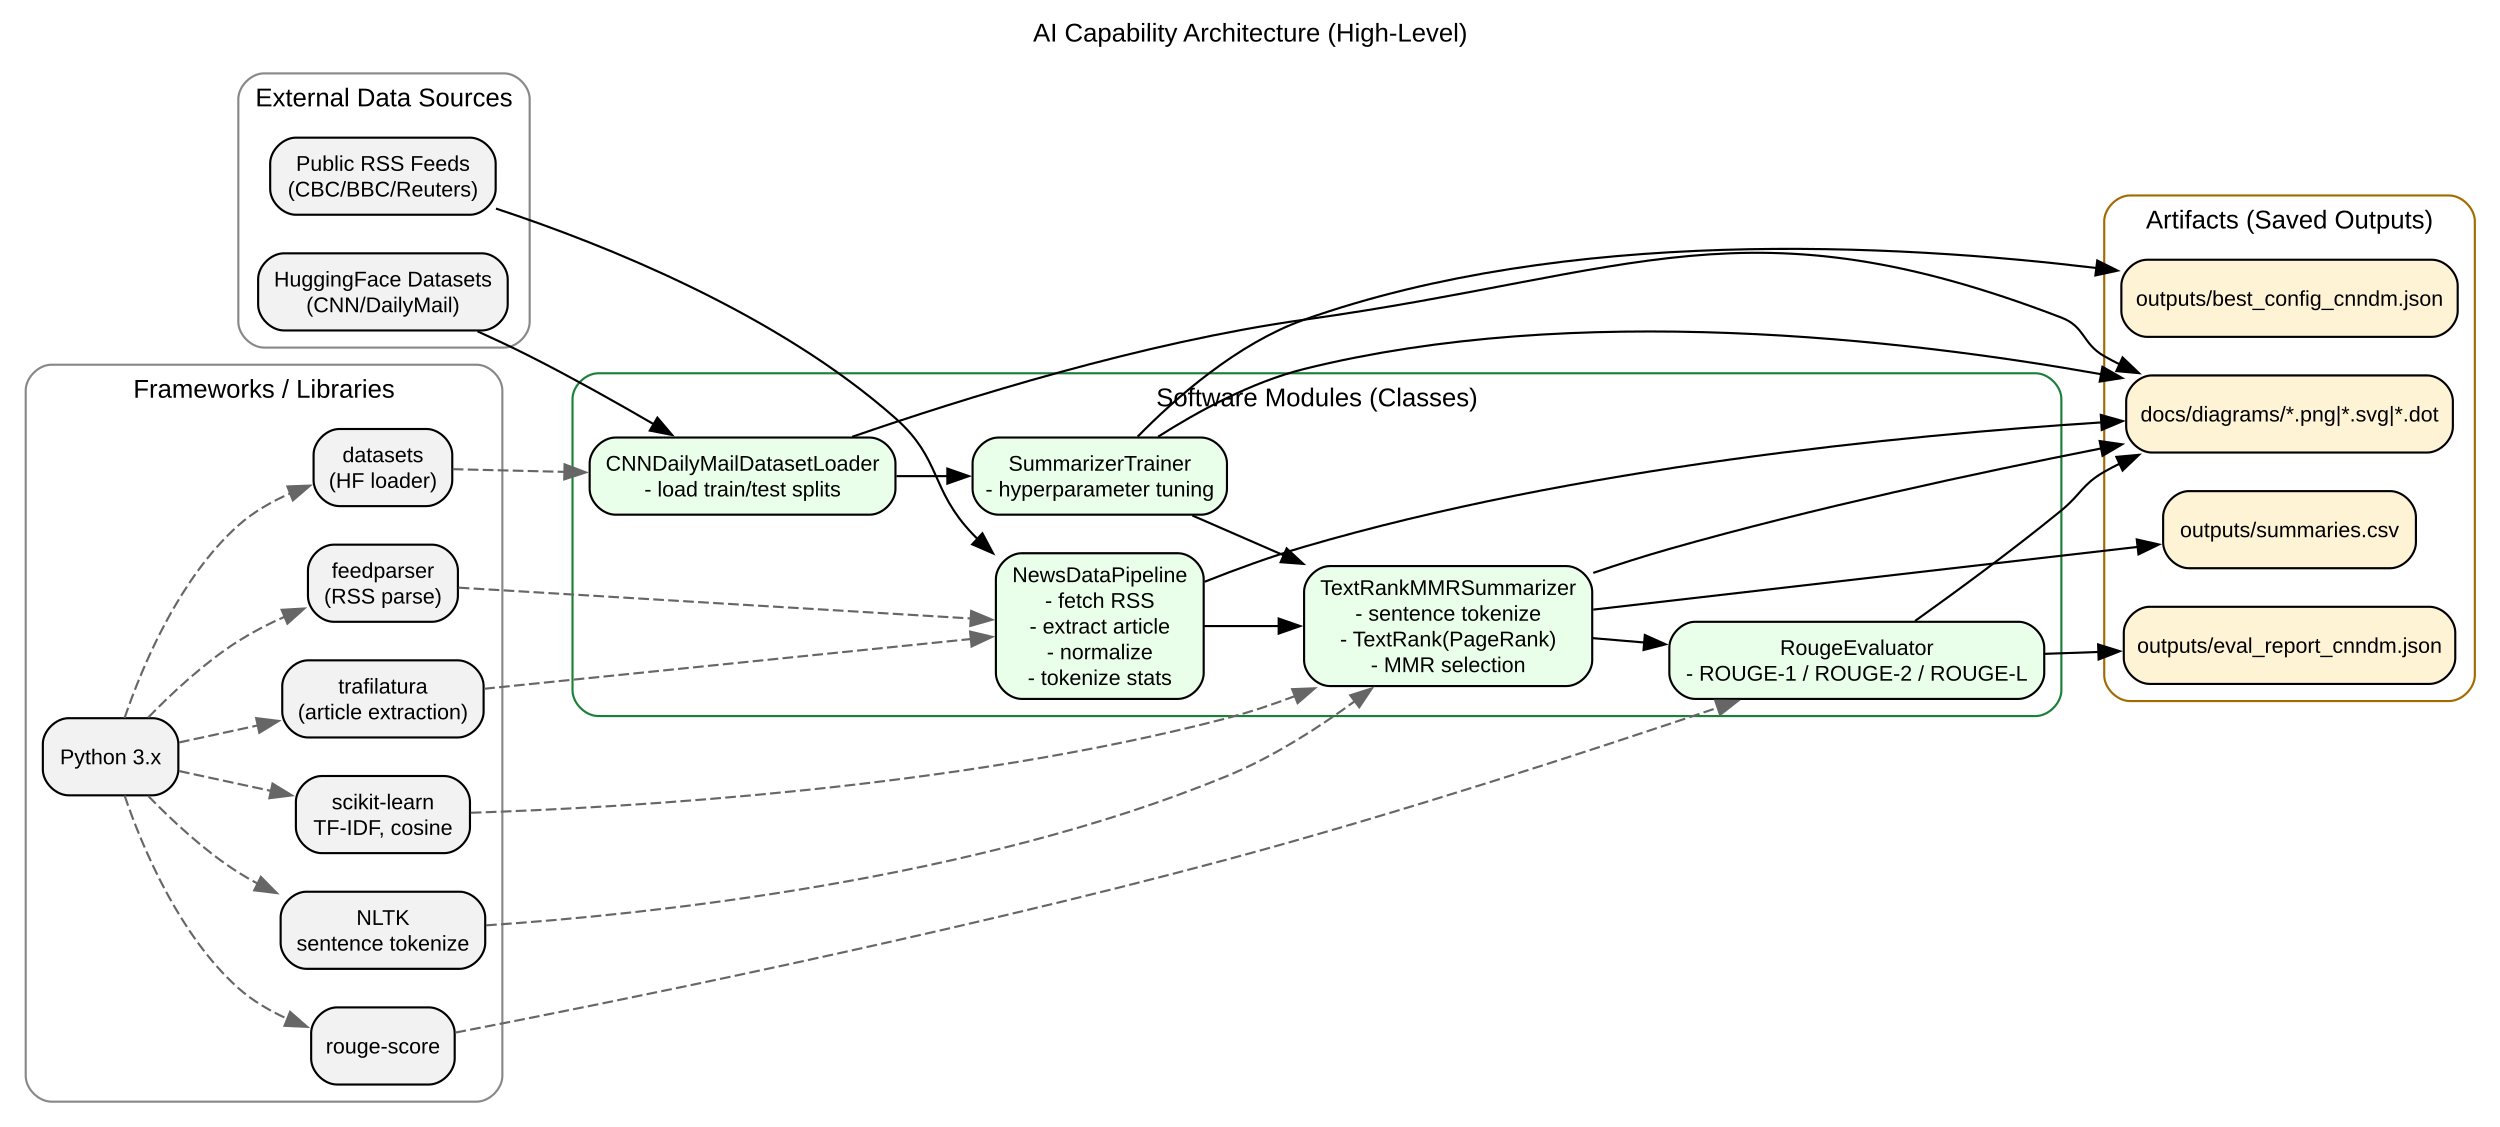
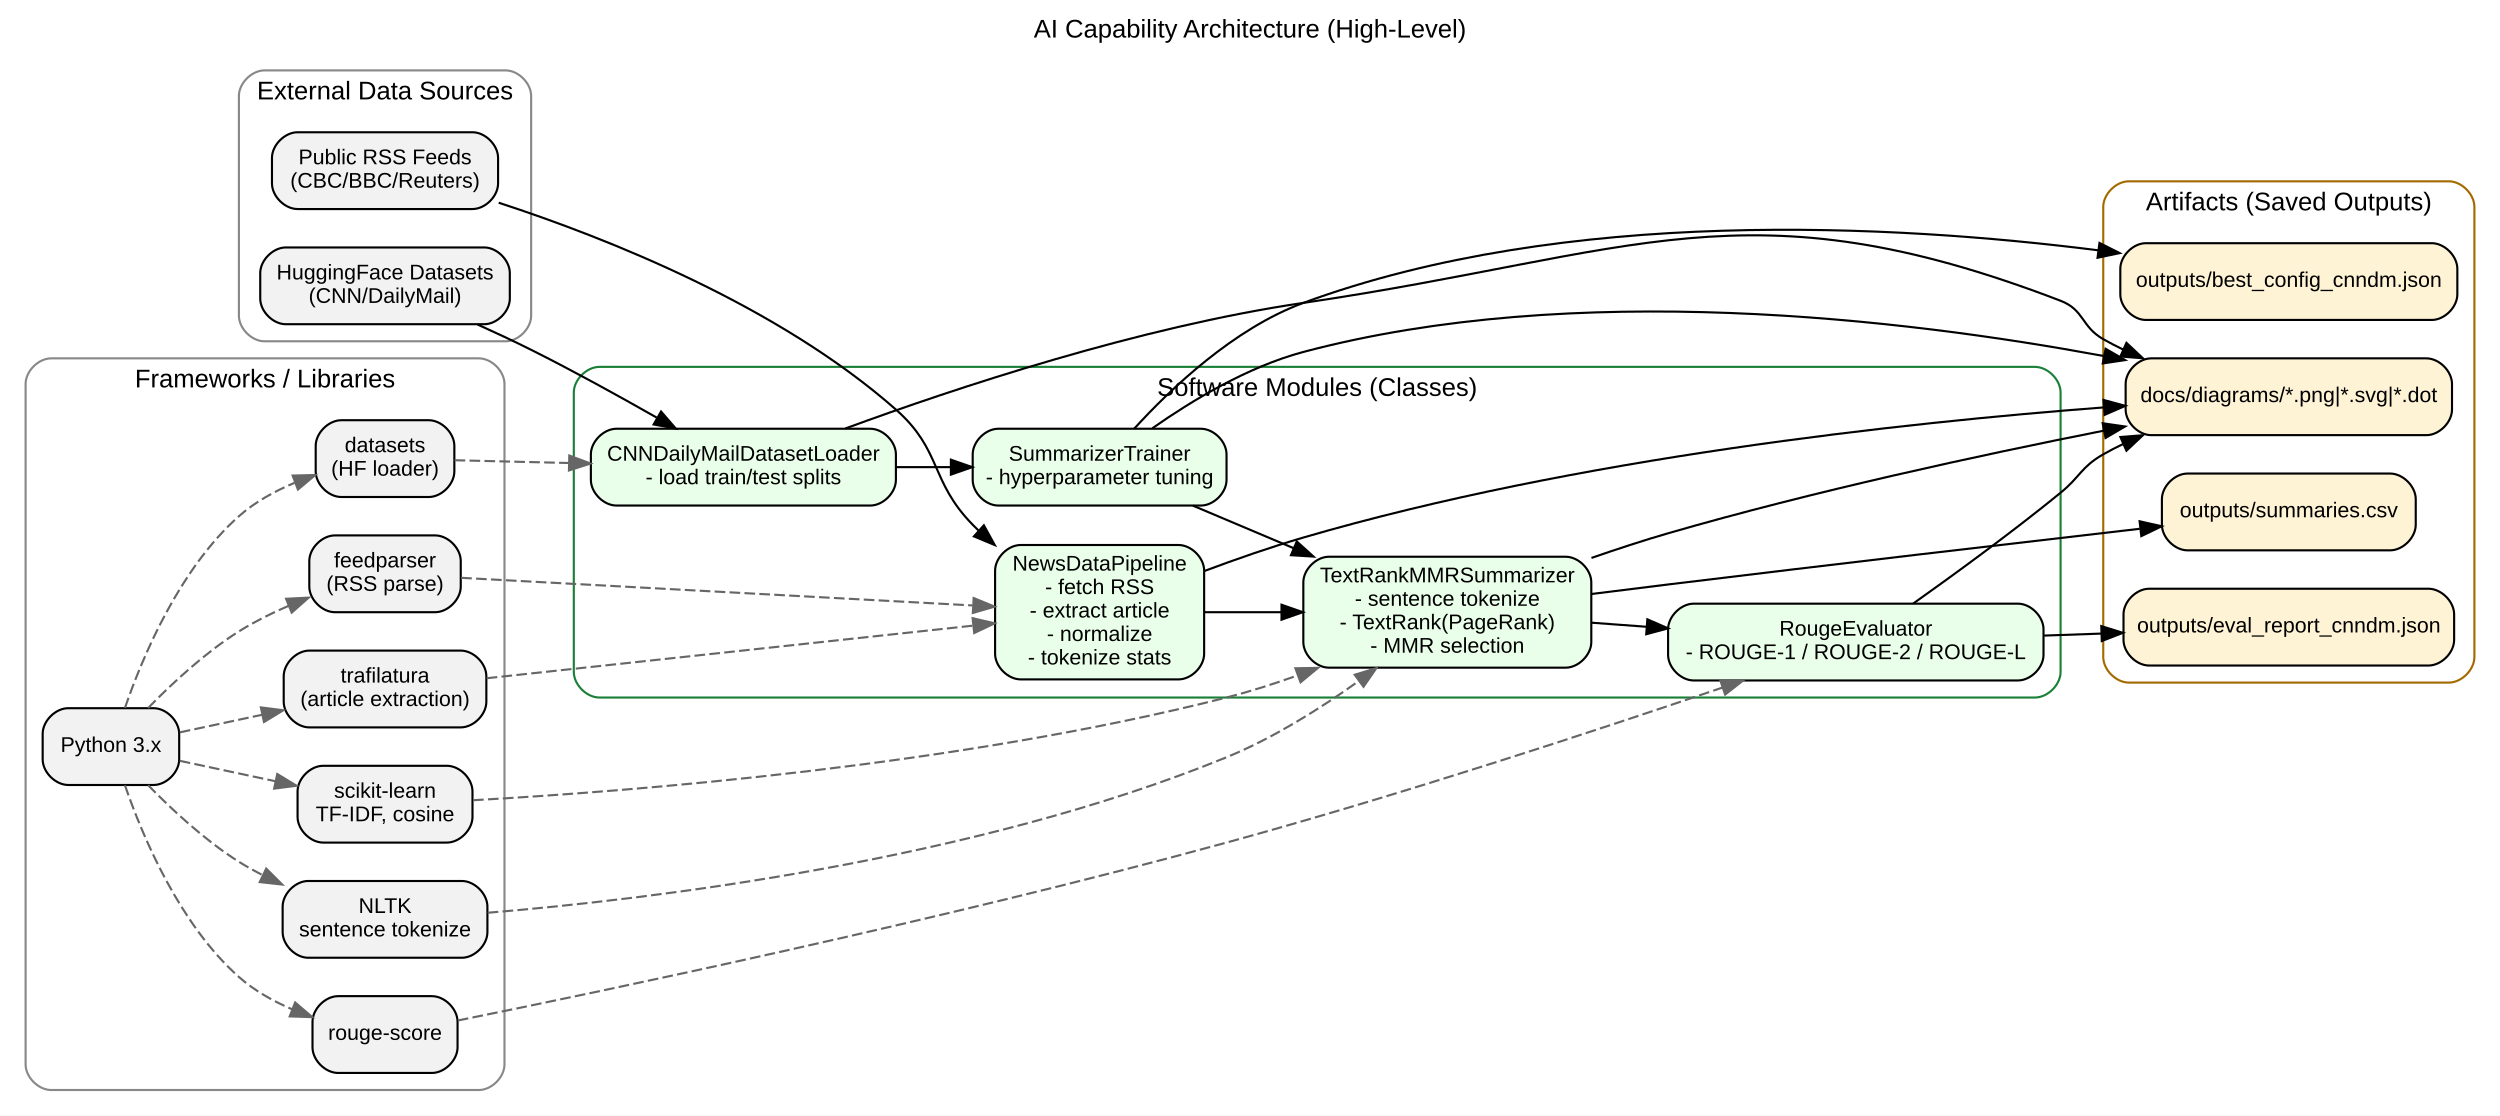
- <svg xmlns="http://www.w3.org/2000/svg" width="1167pt" height="526pt" viewBox="0.00 0.00 1167.00 526.00">
-   <g id="graph0" class="graph" transform="scale(1 1) rotate(0) translate(4 522.25)">
-     <polygon fill="white" stroke="none" points="-4,4 -4,-522.25 1163.25,-522.25 1163.25,4 -4,4" />
-     <text xml:space="preserve" text-anchor="middle" x="579.62" y="-502.85" font-family="Arial" font-size="12.00">AI Capability Architecture (High-Level)</text>
+ <svg xmlns="http://www.w3.org/2000/svg" width="1172pt" height="523pt" viewBox="0.00 0.00 1172.00 523.00">
+   <g id="graph0" class="graph" transform="scale(1 1) rotate(0) translate(4 519)">
+     <polygon fill="white" stroke="transparent" points="-4,4 -4,-519 1168,-519 1168,4 -4,4" />
+     <text text-anchor="middle" x="582" y="-501.4" font-family="Arial" font-size="12.00">AI Capability Architecture (High-Level)</text>
+     <g id="clust2" class="cluster">
+       <path fill="none" stroke="#888888" d="M20,-8C20,-8 220.5,-8 220.5,-8 226.5,-8 232.5,-14 232.5,-20 232.5,-20 232.5,-339 232.5,-339 232.5,-345 226.5,-351 220.5,-351 220.5,-351 20,-351 20,-351 14,-351 8,-345 8,-339 8,-339 8,-20 8,-20 8,-14 14,-8 20,-8" />
+       <text text-anchor="middle" x="120.25" y="-337.4" font-family="Arial" font-size="12.00">Frameworks / Libraries</text>
+     </g>
    <g id="clust1" class="cluster">
-       <path fill="none" stroke="#888888" d="M119.25,-360C119.25,-360 231.25,-360 231.25,-360 237.25,-360 243.25,-366 243.25,-372 243.25,-372 243.25,-476 243.25,-476 243.25,-482 237.25,-488 231.25,-488 231.25,-488 119.25,-488 119.25,-488 113.25,-488 107.25,-482 107.25,-476 107.25,-476 107.25,-372 107.25,-372 107.25,-366 113.25,-360 119.25,-360" />
-       <text xml:space="preserve" text-anchor="middle" x="175.25" y="-472.6" font-family="Arial" font-size="12.00">External Data Sources</text>
-     </g>
-     <g id="clust2" class="cluster">
-       <path fill="none" stroke="#888888" d="M20,-8C20,-8 218.5,-8 218.5,-8 224.5,-8 230.5,-14 230.5,-20 230.5,-20 230.5,-340 230.5,-340 230.5,-346 224.5,-352 218.5,-352 218.5,-352 20,-352 20,-352 14,-352 8,-346 8,-340 8,-340 8,-20 8,-20 8,-14 14,-8 20,-8" />
-       <text xml:space="preserve" text-anchor="middle" x="119.25" y="-336.6" font-family="Arial" font-size="12.00">Frameworks / Libraries</text>
+       <path fill="none" stroke="#888888" d="M120,-359C120,-359 233,-359 233,-359 239,-359 245,-365 245,-371 245,-371 245,-474 245,-474 245,-480 239,-486 233,-486 233,-486 120,-486 120,-486 114,-486 108,-480 108,-474 108,-474 108,-371 108,-371 108,-365 114,-359 120,-359" />
+       <text text-anchor="middle" x="176.5" y="-472.4" font-family="Arial" font-size="12.00">External Data Sources</text>
+     </g>
+     <g id="clust4" class="cluster">
+       <path fill="none" stroke="#a36a00" d="M994,-199C994,-199 1144,-199 1144,-199 1150,-199 1156,-205 1156,-211 1156,-211 1156,-422 1156,-422 1156,-428 1150,-434 1144,-434 1144,-434 994,-434 994,-434 988,-434 982,-428 982,-422 982,-422 982,-211 982,-211 982,-205 988,-199 994,-199" />
+       <text text-anchor="middle" x="1069" y="-420.4" font-family="Arial" font-size="12.00">Artifacts (Saved Outputs)</text>
    </g>
    <g id="clust3" class="cluster">
-       <path fill="none" stroke="#1a7f37" d="M275.25,-188C275.25,-188 946.25,-188 946.25,-188 952.25,-188 958.25,-194 958.25,-200 958.25,-200 958.25,-336 958.25,-336 958.25,-342 952.25,-348 946.25,-348 946.25,-348 275.25,-348 275.25,-348 269.25,-348 263.25,-342 263.25,-336 263.25,-336 263.25,-200 263.25,-200 263.25,-194 269.25,-188 275.25,-188" />
-       <text xml:space="preserve" text-anchor="middle" x="610.75" y="-332.6" font-family="Arial" font-size="12.00">Software Modules (Classes)</text>
-     </g>
-     <g id="clust4" class="cluster">
-       <path fill="none" stroke="#a36a00" d="M990.25,-195C990.25,-195 1139.25,-195 1139.25,-195 1145.25,-195 1151.25,-201 1151.25,-207 1151.25,-207 1151.25,-419 1151.25,-419 1151.25,-425 1145.25,-431 1139.25,-431 1139.25,-431 990.25,-431 990.25,-431 984.25,-431 978.25,-425 978.25,-419 978.25,-419 978.25,-207 978.25,-207 978.25,-201 984.25,-195 990.25,-195" />
-       <text xml:space="preserve" text-anchor="middle" x="1064.75" y="-415.6" font-family="Arial" font-size="12.00">Artifacts (Saved Outputs)</text>
+       <path fill="none" stroke="#1a7f37" d="M277,-192C277,-192 950,-192 950,-192 956,-192 962,-198 962,-204 962,-204 962,-335 962,-335 962,-341 956,-347 950,-347 950,-347 277,-347 277,-347 271,-347 265,-341 265,-335 265,-335 265,-204 265,-204 265,-198 271,-192 277,-192" />
+       <text text-anchor="middle" x="613.5" y="-333.4" font-family="Arial" font-size="12.00">Software Modules (Classes)</text>
    </g>
    <g id="node1" class="node">
-       <path fill="#f2f2f2" stroke="black" d="M215.38,-458C215.38,-458 134.12,-458 134.12,-458 128.12,-458 122.12,-452 122.12,-446 122.12,-446 122.12,-434 122.12,-434 122.12,-428 128.12,-422 134.12,-422 134.12,-422 215.38,-422 215.38,-422 221.38,-422 227.38,-428 227.38,-434 227.38,-434 227.38,-446 227.38,-446 227.38,-452 221.38,-458 215.38,-458" />
-       <text xml:space="preserve" text-anchor="middle" x="174.75" y="-442.5" font-family="Arial" font-size="10.00">Public RSS Feeds</text>
-       <text xml:space="preserve" text-anchor="middle" x="174.75" y="-430.5" font-family="Arial" font-size="10.00">(CBC/BBC/Reuters)</text>
+       <path fill="#f2f2f2" stroke="black" d="M217.5,-457C217.5,-457 135.5,-457 135.5,-457 129.5,-457 123.5,-451 123.5,-445 123.5,-445 123.5,-433 123.5,-433 123.5,-427 129.5,-421 135.5,-421 135.5,-421 217.5,-421 217.5,-421 223.5,-421 229.5,-427 229.5,-433 229.5,-433 229.5,-445 229.5,-445 229.5,-451 223.5,-457 217.5,-457" />
+       <text text-anchor="middle" x="176.5" y="-442" font-family="Arial" font-size="10.00">Public RSS Feeds</text>
+       <text text-anchor="middle" x="176.5" y="-431" font-family="Arial" font-size="10.00">(CBC/BBC/Reuters)</text>
    </g>
    <g id="node10" class="node">
-       <path fill="#eaffea" stroke="black" d="M545.88,-264C545.88,-264 472.88,-264 472.88,-264 466.88,-264 460.88,-258 460.88,-252 460.88,-252 460.88,-208 460.88,-208 460.88,-202 466.88,-196 472.88,-196 472.88,-196 545.88,-196 545.88,-196 551.88,-196 557.88,-202 557.88,-208 557.88,-208 557.88,-252 557.88,-252 557.88,-258 551.88,-264 545.88,-264" />
-       <text xml:space="preserve" text-anchor="middle" x="509.38" y="-250.5" font-family="Arial" font-size="10.00">NewsDataPipeline</text>
-       <text xml:space="preserve" text-anchor="middle" x="509.38" y="-238.5" font-family="Arial" font-size="10.00">- fetch RSS</text>
-       <text xml:space="preserve" text-anchor="middle" x="509.38" y="-226.5" font-family="Arial" font-size="10.00">- extract article</text>
-       <text xml:space="preserve" text-anchor="middle" x="509.38" y="-214.5" font-family="Arial" font-size="10.00">- normalize</text>
-       <text xml:space="preserve" text-anchor="middle" x="509.38" y="-202.5" font-family="Arial" font-size="10.00">- tokenize stats</text>
+       <path fill="#eaffea" stroke="black" d="M548.5,-263.5C548.5,-263.5 474.5,-263.5 474.5,-263.5 468.5,-263.5 462.5,-257.5 462.5,-251.5 462.5,-251.5 462.5,-212.5 462.5,-212.5 462.5,-206.5 468.5,-200.5 474.5,-200.5 474.5,-200.5 548.5,-200.5 548.5,-200.5 554.5,-200.5 560.5,-206.5 560.5,-212.5 560.5,-212.5 560.5,-251.5 560.5,-251.5 560.5,-257.5 554.5,-263.5 548.5,-263.5" />
+       <text text-anchor="middle" x="511.5" y="-251.5" font-family="Arial" font-size="10.00">NewsDataPipeline</text>
+       <text text-anchor="middle" x="511.5" y="-240.5" font-family="Arial" font-size="10.00">- fetch RSS</text>
+       <text text-anchor="middle" x="511.5" y="-229.5" font-family="Arial" font-size="10.00">- extract article</text>
+       <text text-anchor="middle" x="511.5" y="-218.5" font-family="Arial" font-size="10.00">- normalize</text>
+       <text text-anchor="middle" x="511.5" y="-207.5" font-family="Arial" font-size="10.00">- tokenize stats</text>
    </g>
    <g id="edge1" class="edge">
-       <path fill="none" stroke="black" d="M227.51,-424.89C279.31,-407.76 358.99,-375.71 414,-327 435.6,-307.88 430.09,-293.87 450,-273 450.83,-272.13 451.67,-271.27 452.53,-270.42" />
-       <polygon fill="black" stroke="black" points="454.58,-273.29 459.55,-263.94 449.83,-268.15 454.58,-273.29" />
+       <path fill="none" stroke="black" d="M229.79,-423.97C281.64,-407.03 361.07,-375.37 416,-327 437.65,-307.94 431.84,-293.63 452,-273 452.9,-272.08 453.83,-271.16 454.77,-270.25" />
+       <polygon fill="black" stroke="black" points="457.23,-272.75 462.35,-263.47 452.57,-267.53 457.23,-272.75" />
    </g>
    <g id="node2" class="node">
-       <path fill="#f2f2f2" stroke="black" d="M221,-404C221,-404 128.5,-404 128.5,-404 122.5,-404 116.5,-398 116.5,-392 116.5,-392 116.5,-380 116.5,-380 116.5,-374 122.5,-368 128.5,-368 128.5,-368 221,-368 221,-368 227,-368 233,-374 233,-380 233,-380 233,-392 233,-392 233,-398 227,-404 221,-404" />
-       <text xml:space="preserve" text-anchor="middle" x="174.75" y="-388.5" font-family="Arial" font-size="10.00">HuggingFace Datasets</text>
-       <text xml:space="preserve" text-anchor="middle" x="174.75" y="-376.5" font-family="Arial" font-size="10.00">(CNN/DailyMail)</text>
+       <path fill="#f2f2f2" stroke="black" d="M223,-403C223,-403 130,-403 130,-403 124,-403 118,-397 118,-391 118,-391 118,-379 118,-379 118,-373 124,-367 130,-367 130,-367 223,-367 223,-367 229,-367 235,-373 235,-379 235,-379 235,-391 235,-391 235,-397 229,-403 223,-403" />
+       <text text-anchor="middle" x="176.5" y="-388" font-family="Arial" font-size="10.00">HuggingFace Datasets</text>
+       <text text-anchor="middle" x="176.5" y="-377" font-family="Arial" font-size="10.00">(CNN/DailyMail)</text>
    </g>
    <g id="node11" class="node">
-       <path fill="#eaffea" stroke="black" d="M402,-318C402,-318 283.25,-318 283.25,-318 277.25,-318 271.25,-312 271.25,-306 271.25,-306 271.25,-294 271.25,-294 271.25,-288 277.25,-282 283.25,-282 283.25,-282 402,-282 402,-282 408,-282 414,-288 414,-294 414,-294 414,-306 414,-306 414,-312 408,-318 402,-318" />
-       <text xml:space="preserve" text-anchor="middle" x="342.62" y="-302.5" font-family="Arial" font-size="10.00">CNNDailyMailDatasetLoader</text>
-       <text xml:space="preserve" text-anchor="middle" x="342.62" y="-290.5" font-family="Arial" font-size="10.00">- load train/test splits</text>
+       <path fill="#eaffea" stroke="black" d="M404,-318C404,-318 285,-318 285,-318 279,-318 273,-312 273,-306 273,-306 273,-294 273,-294 273,-288 279,-282 285,-282 285,-282 404,-282 404,-282 410,-282 416,-288 416,-294 416,-294 416,-306 416,-306 416,-312 410,-318 404,-318" />
+       <text text-anchor="middle" x="344.5" y="-303" font-family="Arial" font-size="10.00">CNNDailyMailDatasetLoader</text>
+       <text text-anchor="middle" x="344.5" y="-292" font-family="Arial" font-size="10.00">- load train/test splits</text>
    </g>
    <g id="edge4" class="edge">
-       <path fill="none" stroke="black" d="M218.9,-367.59C227.06,-363.89 235.47,-359.93 243.25,-356 262.6,-346.22 283.55,-334.47 301.12,-324.26" />
-       <polygon fill="black" stroke="black" points="302.87,-327.29 309.73,-319.22 299.33,-321.25 302.87,-327.29" />
+       <path fill="none" stroke="black" d="M219.9,-366.86C228.29,-363.08 236.97,-359.02 245,-355 264.69,-345.15 286.08,-333.35 303.88,-323.21" />
+       <polygon fill="black" stroke="black" points="305.9,-326.08 312.83,-318.07 302.42,-320.01 305.9,-326.08" />
    </g>
    <g id="node3" class="node">
-       <path fill="#f2f2f2" stroke="black" d="M67.25,-187C67.25,-187 28,-187 28,-187 22,-187 16,-181 16,-175 16,-175 16,-163 16,-163 16,-157 22,-151 28,-151 28,-151 67.25,-151 67.25,-151 73.25,-151 79.25,-157 79.25,-163 79.25,-163 79.25,-175 79.25,-175 79.25,-181 73.25,-187 67.25,-187" />
-       <text xml:space="preserve" text-anchor="middle" x="47.62" y="-165.5" font-family="Arial" font-size="10.00">Python 3.x</text>
+       <path fill="#f2f2f2" stroke="black" d="M68,-187C68,-187 28,-187 28,-187 22,-187 16,-181 16,-175 16,-175 16,-163 16,-163 16,-157 22,-151 28,-151 28,-151 68,-151 68,-151 74,-151 80,-157 80,-163 80,-163 80,-175 80,-175 80,-181 74,-187 68,-187" />
+       <text text-anchor="middle" x="48" y="-166.5" font-family="Arial" font-size="10.00">Python 3.x</text>
    </g>
    <g id="node4" class="node">
-       <path fill="#f2f2f2" stroke="black" d="M203.38,-160C203.38,-160 146.12,-160 146.12,-160 140.12,-160 134.12,-154 134.12,-148 134.12,-148 134.12,-136 134.12,-136 134.12,-130 140.12,-124 146.12,-124 146.12,-124 203.38,-124 203.38,-124 209.38,-124 215.38,-130 215.38,-136 215.38,-136 215.38,-148 215.38,-148 215.38,-154 209.38,-160 203.38,-160" />
-       <text xml:space="preserve" text-anchor="middle" x="174.75" y="-144.5" font-family="Arial" font-size="10.00">scikit-learn</text>
-       <text xml:space="preserve" text-anchor="middle" x="174.75" y="-132.5" font-family="Arial" font-size="10.00">TF-IDF, cosine</text>
+       <path fill="#f2f2f2" stroke="black" d="M205.5,-160C205.5,-160 147.5,-160 147.5,-160 141.5,-160 135.5,-154 135.5,-148 135.5,-148 135.5,-136 135.5,-136 135.5,-130 141.5,-124 147.5,-124 147.5,-124 205.5,-124 205.5,-124 211.5,-124 217.5,-130 217.5,-136 217.5,-136 217.5,-148 217.5,-148 217.5,-154 211.5,-160 205.5,-160" />
+       <text text-anchor="middle" x="176.5" y="-145" font-family="Arial" font-size="10.00">scikit-learn</text>
+       <text text-anchor="middle" x="176.5" y="-134" font-family="Arial" font-size="10.00">TF-IDF, cosine</text>
    </g>
    <g id="edge15" class="edge">
-       <path fill="none" stroke="#666666" stroke-dasharray="5,2" d="M79.55,-162.33C92.59,-159.51 108.11,-156.16 122.75,-153" />
-       <polygon fill="#666666" stroke="#666666" points="123.21,-156.49 132.24,-150.96 121.73,-149.64 123.21,-156.49" />
+       <path fill="none" stroke="#666666" stroke-dasharray="5,2" d="M80.27,-162.33C93.83,-159.43 110.06,-155.97 125.24,-152.73" />
+       <polygon fill="#666666" stroke="#666666" points="125.98,-156.15 135.03,-150.64 124.52,-149.3 125.98,-156.15" />
    </g>
    <g id="node5" class="node">
-       <path fill="#f2f2f2" stroke="black" d="M210.5,-106C210.5,-106 139,-106 139,-106 133,-106 127,-100 127,-94 127,-94 127,-82 127,-82 127,-76 133,-70 139,-70 139,-70 210.5,-70 210.5,-70 216.5,-70 222.5,-76 222.5,-82 222.5,-82 222.5,-94 222.5,-94 222.5,-100 216.5,-106 210.5,-106" />
-       <text xml:space="preserve" text-anchor="middle" x="174.75" y="-90.5" font-family="Arial" font-size="10.00">NLTK</text>
-       <text xml:space="preserve" text-anchor="middle" x="174.75" y="-78.5" font-family="Arial" font-size="10.00">sentence tokenize</text>
+       <path fill="#f2f2f2" stroke="black" d="M212.5,-106C212.5,-106 140.5,-106 140.5,-106 134.5,-106 128.5,-100 128.5,-94 128.5,-94 128.5,-82 128.5,-82 128.5,-76 134.5,-70 140.5,-70 140.5,-70 212.5,-70 212.5,-70 218.5,-70 224.5,-76 224.5,-82 224.5,-82 224.5,-94 224.5,-94 224.5,-100 218.5,-106 212.5,-106" />
+       <text text-anchor="middle" x="176.5" y="-91" font-family="Arial" font-size="10.00">NLTK</text>
+       <text text-anchor="middle" x="176.5" y="-80" font-family="Arial" font-size="10.00">sentence tokenize</text>
    </g>
    <g id="edge16" class="edge">
-       <path fill="none" stroke="#666666" stroke-dasharray="5,2" d="M65.21,-150.66C76.26,-139.26 91.59,-124.93 107.25,-115 110.16,-113.16 113.21,-111.4 116.34,-109.73" />
-       <polygon fill="#666666" stroke="#666666" points="117.77,-112.92 125.19,-105.36 114.67,-106.65 117.77,-112.92" />
+       <path fill="none" stroke="#666666" stroke-dasharray="5,2" d="M65.44,-150.9C76.59,-139.44 92.13,-124.97 108,-115 111.55,-112.77 115.31,-110.67 119.17,-108.69" />
+       <polygon fill="#666666" stroke="#666666" points="120.8,-111.8 128.31,-104.32 117.77,-105.48 120.8,-111.8" />
    </g>
    <g id="node6" class="node">
-       <path fill="#f2f2f2" stroke="black" d="M196.25,-52C196.25,-52 153.25,-52 153.25,-52 147.25,-52 141.25,-46 141.25,-40 141.25,-40 141.25,-28 141.25,-28 141.25,-22 147.25,-16 153.25,-16 153.25,-16 196.25,-16 196.25,-16 202.25,-16 208.25,-22 208.25,-28 208.25,-28 208.25,-40 208.25,-40 208.25,-46 202.25,-52 196.25,-52" />
-       <text xml:space="preserve" text-anchor="middle" x="174.75" y="-30.5" font-family="Arial" font-size="10.00">rouge-score</text>
+       <path fill="#f2f2f2" stroke="black" d="M198.5,-52C198.5,-52 154.5,-52 154.5,-52 148.5,-52 142.5,-46 142.5,-40 142.5,-40 142.5,-28 142.5,-28 142.5,-22 148.5,-16 154.5,-16 154.5,-16 198.5,-16 198.5,-16 204.5,-16 210.5,-22 210.5,-28 210.5,-28 210.5,-40 210.5,-40 210.5,-46 204.5,-52 198.5,-52" />
+       <text text-anchor="middle" x="176.5" y="-31.5" font-family="Arial" font-size="10.00">rouge-score</text>
    </g>
    <g id="edge17" class="edge">
-       <path fill="none" stroke="#666666" stroke-dasharray="5,2" d="M54.16,-150.88C62.24,-127.22 79.42,-85.89 107.25,-61 113.91,-55.04 122.06,-50.31 130.34,-46.57" />
-       <polygon fill="#666666" stroke="#666666" points="131.42,-49.91 139.39,-42.92 128.81,-43.41 131.42,-49.91" />
+       <path fill="none" stroke="#666666" stroke-dasharray="5,2" d="M54.58,-150.86C62.73,-127.17 80.03,-85.81 108,-61 115.14,-54.66 123.96,-49.72 132.83,-45.89" />
+       <polygon fill="#666666" stroke="#666666" points="134.36,-49.05 142.41,-42.16 131.82,-42.52 134.36,-49.05" />
    </g>
    <g id="node7" class="node">
-       <path fill="#f2f2f2" stroke="black" d="M197.75,-268C197.75,-268 151.75,-268 151.75,-268 145.75,-268 139.75,-262 139.75,-256 139.75,-256 139.75,-244 139.75,-244 139.75,-238 145.75,-232 151.75,-232 151.75,-232 197.75,-232 197.75,-232 203.75,-232 209.75,-238 209.75,-244 209.75,-244 209.75,-256 209.75,-256 209.75,-262 203.75,-268 197.75,-268" />
-       <text xml:space="preserve" text-anchor="middle" x="174.75" y="-252.5" font-family="Arial" font-size="10.00">feedparser</text>
-       <text xml:space="preserve" text-anchor="middle" x="174.75" y="-240.5" font-family="Arial" font-size="10.00">(RSS parse)</text>
+       <path fill="#f2f2f2" stroke="black" d="M200,-268C200,-268 153,-268 153,-268 147,-268 141,-262 141,-256 141,-256 141,-244 141,-244 141,-238 147,-232 153,-232 153,-232 200,-232 200,-232 206,-232 212,-238 212,-244 212,-244 212,-256 212,-256 212,-262 206,-268 200,-268" />
+       <text text-anchor="middle" x="176.5" y="-253" font-family="Arial" font-size="10.00">feedparser</text>
+       <text text-anchor="middle" x="176.5" y="-242" font-family="Arial" font-size="10.00">(RSS parse)</text>
    </g>
    <g id="edge18" class="edge">
-       <path fill="none" stroke="#666666" stroke-dasharray="5,2" d="M65.21,-187.34C76.26,-198.74 91.59,-213.07 107.25,-223 113.97,-227.26 121.48,-231.08 128.97,-234.41" />
-       <polygon fill="#666666" stroke="#666666" points="127.47,-237.58 138.05,-238.2 130.17,-231.12 127.47,-237.58" />
+       <path fill="none" stroke="#666666" stroke-dasharray="5,2" d="M65.44,-187.1C76.59,-198.56 92.13,-213.03 108,-223 115.22,-227.54 123.33,-231.56 131.36,-235.02" />
+       <polygon fill="#666666" stroke="#666666" points="130.11,-238.29 140.69,-238.83 132.75,-231.81 130.11,-238.29" />
    </g>
    <g id="node8" class="node">
-       <path fill="#f2f2f2" stroke="black" d="M209.75,-214C209.75,-214 139.75,-214 139.75,-214 133.75,-214 127.75,-208 127.75,-202 127.75,-202 127.75,-190 127.75,-190 127.75,-184 133.75,-178 139.75,-178 139.75,-178 209.75,-178 209.75,-178 215.75,-178 221.75,-184 221.75,-190 221.75,-190 221.75,-202 221.75,-202 221.75,-208 215.75,-214 209.75,-214" />
-       <text xml:space="preserve" text-anchor="middle" x="174.75" y="-198.5" font-family="Arial" font-size="10.00">trafilatura</text>
-       <text xml:space="preserve" text-anchor="middle" x="174.75" y="-186.5" font-family="Arial" font-size="10.00">(article extraction)</text>
+       <path fill="#f2f2f2" stroke="black" d="M212,-214C212,-214 141,-214 141,-214 135,-214 129,-208 129,-202 129,-202 129,-190 129,-190 129,-184 135,-178 141,-178 141,-178 212,-178 212,-178 218,-178 224,-184 224,-190 224,-190 224,-202 224,-202 224,-208 218,-214 212,-214" />
+       <text text-anchor="middle" x="176.5" y="-199" font-family="Arial" font-size="10.00">trafilatura</text>
+       <text text-anchor="middle" x="176.5" y="-188" font-family="Arial" font-size="10.00">(article extraction)</text>
    </g>
    <g id="edge19" class="edge">
-       <path fill="none" stroke="#666666" stroke-dasharray="5,2" d="M79.55,-175.67C90.75,-178.09 103.78,-180.9 116.51,-183.65" />
-       <polygon fill="#666666" stroke="#666666" points="115.58,-187.03 126.09,-185.72 117.05,-180.19 115.58,-187.03" />
+       <path fill="none" stroke="#666666" stroke-dasharray="5,2" d="M80.27,-175.67C91.93,-178.16 105.56,-181.07 118.8,-183.9" />
+       <polygon fill="#666666" stroke="#666666" points="118.3,-187.37 128.81,-186.03 119.76,-180.52 118.3,-187.37" />
    </g>
    <g id="node9" class="node">
-       <path fill="#f2f2f2" stroke="black" d="M195.12,-322C195.12,-322 154.38,-322 154.38,-322 148.38,-322 142.38,-316 142.38,-310 142.38,-310 142.38,-298 142.38,-298 142.38,-292 148.38,-286 154.38,-286 154.38,-286 195.12,-286 195.12,-286 201.12,-286 207.12,-292 207.12,-298 207.12,-298 207.12,-310 207.12,-310 207.12,-316 201.12,-322 195.12,-322" />
-       <text xml:space="preserve" text-anchor="middle" x="174.75" y="-306.5" font-family="Arial" font-size="10.00">datasets</text>
-       <text xml:space="preserve" text-anchor="middle" x="174.75" y="-294.5" font-family="Arial" font-size="10.00">(HF loader)</text>
+       <path fill="#f2f2f2" stroke="black" d="M197,-322C197,-322 156,-322 156,-322 150,-322 144,-316 144,-310 144,-310 144,-298 144,-298 144,-292 150,-286 156,-286 156,-286 197,-286 197,-286 203,-286 209,-292 209,-298 209,-298 209,-310 209,-310 209,-316 203,-322 197,-322" />
+       <text text-anchor="middle" x="176.5" y="-307" font-family="Arial" font-size="10.00">datasets</text>
+       <text text-anchor="middle" x="176.5" y="-296" font-family="Arial" font-size="10.00">(HF loader)</text>
    </g>
    <g id="edge20" class="edge">
-       <path fill="none" stroke="#666666" stroke-dasharray="5,2" d="M54.16,-187.12C62.24,-210.78 79.42,-252.11 107.25,-277 114.25,-283.26 122.89,-288.17 131.6,-291.99" />
-       <polygon fill="#666666" stroke="#666666" points="130.16,-295.18 140.74,-295.57 132.71,-288.67 130.16,-295.18" />
+       <path fill="none" stroke="#666666" stroke-dasharray="5,2" d="M54.58,-187.14C62.73,-210.83 80.03,-252.19 108,-277 115.5,-283.65 124.84,-288.77 134.16,-292.68" />
+       <polygon fill="#666666" stroke="#666666" points="133.19,-296.05 143.79,-296.32 135.67,-289.51 133.19,-296.05" />
    </g>
    <g id="node12" class="node">
-       <path fill="#eaffea" stroke="black" d="M727.25,-258C727.25,-258 616.75,-258 616.75,-258 610.75,-258 604.75,-252 604.75,-246 604.75,-246 604.75,-214 604.75,-214 604.75,-208 610.75,-202 616.75,-202 616.75,-202 727.25,-202 727.25,-202 733.25,-202 739.25,-208 739.25,-214 739.25,-214 739.25,-246 739.25,-246 739.25,-252 733.25,-258 727.25,-258" />
-       <text xml:space="preserve" text-anchor="middle" x="672" y="-244.5" font-family="Arial" font-size="10.00">TextRankMMRSummarizer</text>
-       <text xml:space="preserve" text-anchor="middle" x="672" y="-232.5" font-family="Arial" font-size="10.00">- sentence tokenize</text>
-       <text xml:space="preserve" text-anchor="middle" x="672" y="-220.5" font-family="Arial" font-size="10.00">- TextRank(PageRank)</text>
-       <text xml:space="preserve" text-anchor="middle" x="672" y="-208.5" font-family="Arial" font-size="10.00">- MMR selection</text>
+       <path fill="#eaffea" stroke="black" d="M730,-258C730,-258 619,-258 619,-258 613,-258 607,-252 607,-246 607,-246 607,-218 607,-218 607,-212 613,-206 619,-206 619,-206 730,-206 730,-206 736,-206 742,-212 742,-218 742,-218 742,-246 742,-246 742,-252 736,-258 730,-258" />
+       <text text-anchor="middle" x="674.5" y="-246" font-family="Arial" font-size="10.00">TextRankMMRSummarizer</text>
+       <text text-anchor="middle" x="674.5" y="-235" font-family="Arial" font-size="10.00">- sentence tokenize</text>
+       <text text-anchor="middle" x="674.5" y="-224" font-family="Arial" font-size="10.00">- TextRank(PageRank)</text>
+       <text text-anchor="middle" x="674.5" y="-213" font-family="Arial" font-size="10.00">- MMR selection</text>
    </g>
    <g id="edge24" class="edge">
-       <path fill="none" stroke="#666666" stroke-dasharray="5,2" d="M215.76,-142.85C287.59,-145.2 442.69,-154 568.75,-187 579.3,-189.76 590.18,-193.41 600.74,-197.41" />
-       <polygon fill="#666666" stroke="#666666" points="599.17,-200.55 609.75,-200.95 601.73,-194.03 599.17,-200.55" />
+       <path fill="none" stroke="#666666" stroke-dasharray="5,2" d="M217.76,-143.85C289.68,-147.88 444.53,-159.81 571,-192 581.95,-194.79 593.32,-198.42 604.32,-202.37" />
+       <polygon fill="#666666" stroke="#666666" points="603.28,-205.71 613.88,-205.9 605.71,-199.15 603.28,-205.71" />
    </g>
    <g id="edge25" class="edge">
-       <path fill="none" stroke="#666666" stroke-dasharray="5,2" d="M222.9,-90.3C298.52,-95.37 450.42,-111.25 568.75,-160 589.92,-168.72 611.17,-182.29 628.76,-195.17" />
-       <polygon fill="#666666" stroke="#666666" points="626.3,-197.7 636.4,-200.91 630.5,-192.1 626.3,-197.7" />
+       <path fill="none" stroke="#666666" stroke-dasharray="5,2" d="M224.63,-91.1C300.24,-97.38 452.18,-115.4 571,-164 592.74,-172.89 614.72,-186.7 632.73,-199.55" />
+       <polygon fill="#666666" stroke="#666666" points="631.09,-202.69 641.22,-205.76 635.21,-197.04 631.09,-202.69" />
    </g>
    <g id="node14" class="node">
-       <path fill="#eaffea" stroke="black" d="M938.25,-232C938.25,-232 787.25,-232 787.25,-232 781.25,-232 775.25,-226 775.25,-220 775.25,-220 775.25,-208 775.25,-208 775.25,-202 781.25,-196 787.25,-196 787.25,-196 938.25,-196 938.25,-196 944.25,-196 950.25,-202 950.25,-208 950.25,-208 950.25,-220 950.25,-220 950.25,-226 944.25,-232 938.25,-232" />
-       <text xml:space="preserve" text-anchor="middle" x="862.75" y="-216.5" font-family="Arial" font-size="10.00">RougeEvaluator</text>
-       <text xml:space="preserve" text-anchor="middle" x="862.75" y="-204.5" font-family="Arial" font-size="10.00">- ROUGE-1 / ROUGE-2 / ROUGE-L</text>
+       <path fill="#eaffea" stroke="black" d="M942,-236C942,-236 790,-236 790,-236 784,-236 778,-230 778,-224 778,-224 778,-212 778,-212 778,-206 784,-200 790,-200 790,-200 942,-200 942,-200 948,-200 954,-206 954,-212 954,-212 954,-224 954,-224 954,-230 948,-236 942,-236" />
+       <text text-anchor="middle" x="866" y="-221" font-family="Arial" font-size="10.00">RougeEvaluator</text>
+       <text text-anchor="middle" x="866" y="-210" font-family="Arial" font-size="10.00">- ROUGE-1 / ROUGE-2 / ROUGE-L</text>
    </g>
    <g id="edge26" class="edge">
-       <path fill="none" stroke="#666666" stroke-dasharray="5,2" d="M208.6,-40.24C276.38,-53.34 436.48,-85.44 568.75,-121 648.56,-142.46 739.03,-171.98 798.06,-191.97" />
-       <polygon fill="#666666" stroke="#666666" points="796.68,-195.2 807.27,-195.1 798.93,-188.57 796.68,-195.2" />
+       <path fill="none" stroke="#666666" stroke-dasharray="5,2" d="M210.64,-40.59C278.64,-54.33 438.68,-87.79 571,-124 652.15,-146.21 744.35,-176.54 803.52,-196.67" />
+       <polygon fill="#666666" stroke="#666666" points="802.49,-200.01 813.09,-199.93 804.75,-193.39 802.49,-200.01" />
    </g>
    <g id="edge21" class="edge">
-       <path fill="none" stroke="#666666" stroke-dasharray="5,2" d="M210.09,-247.93C266.62,-244.54 379.91,-237.72 449.44,-233.54" />
-       <polygon fill="#666666" stroke="#666666" points="449.35,-237.06 459.12,-232.96 448.93,-230.07 449.35,-237.06" />
+       <path fill="none" stroke="#666666" stroke-dasharray="5,2" d="M212.19,-248.12C269,-245.05 382.46,-238.92 451.91,-235.17" />
+       <polygon fill="#666666" stroke="#666666" points="452.45,-238.64 462.24,-234.61 452.07,-231.65 452.45,-238.64" />
    </g>
    <g id="edge22" class="edge">
-       <path fill="none" stroke="#666666" stroke-dasharray="5,2" d="M222,-200.73C281.36,-206.8 384.41,-217.33 449.37,-223.97" />
-       <polygon fill="#666666" stroke="#666666" points="448.83,-227.43 459.13,-224.97 449.54,-220.47 448.83,-227.43" />
+       <path fill="none" stroke="#666666" stroke-dasharray="5,2" d="M224.15,-201.04C283.88,-207.5 387.36,-218.69 452.21,-225.7" />
+       <polygon fill="#666666" stroke="#666666" points="451.96,-229.19 462.27,-226.79 452.71,-222.23 451.96,-229.19" />
    </g>
    <g id="edge23" class="edge">
-       <path fill="none" stroke="#666666" stroke-dasharray="5,2" d="M207.34,-303.24C222.36,-302.88 241.08,-302.42 259.72,-301.98" />
-       <polygon fill="#666666" stroke="#666666" points="259.55,-305.48 269.47,-301.74 259.38,-298.48 259.55,-305.48" />
+       <path fill="none" stroke="#666666" stroke-dasharray="5,2" d="M209.11,-303.24C224.42,-302.87 243.58,-302.41 262.59,-301.95" />
+       <polygon fill="#666666" stroke="#666666" points="262.89,-305.44 272.8,-301.7 262.72,-298.45 262.89,-305.44" />
    </g>
    <g id="edge2" class="edge">
-       <path fill="none" stroke="black" d="M558.13,-230C569.14,-230 581.12,-230 593.03,-230" />
-       <polygon fill="black" stroke="black" points="592.89,-233.5 602.89,-230 592.89,-226.5 592.89,-233.5" />
+       <path fill="none" stroke="black" d="M560.81,-232C572.09,-232 584.39,-232 596.58,-232" />
+       <polygon fill="black" stroke="black" points="596.77,-235.5 606.77,-232 596.77,-228.5 596.77,-235.5" />
    </g>
    <g id="node18" class="node">
-       <path fill="#fff3d6" stroke="black" d="M1129,-347C1129,-347 1000.5,-347 1000.5,-347 994.5,-347 988.5,-341 988.5,-335 988.5,-335 988.5,-323 988.5,-323 988.5,-317 994.5,-311 1000.5,-311 1000.5,-311 1129,-311 1129,-311 1135,-311 1141,-317 1141,-323 1141,-323 1141,-335 1141,-335 1141,-341 1135,-347 1129,-347" />
-       <text xml:space="preserve" text-anchor="middle" x="1064.75" y="-325.5" font-family="Arial" font-size="10.00">docs/diagrams/*.png|*.svg|*.dot</text>
+       <path fill="#fff3d6" stroke="black" d="M1133.5,-351C1133.5,-351 1004.5,-351 1004.5,-351 998.5,-351 992.5,-345 992.5,-339 992.5,-339 992.5,-327 992.5,-327 992.5,-321 998.5,-315 1004.5,-315 1004.5,-315 1133.5,-315 1133.5,-315 1139.5,-315 1145.5,-321 1145.5,-327 1145.5,-327 1145.5,-339 1145.5,-339 1145.5,-345 1139.5,-351 1133.5,-351" />
+       <text text-anchor="middle" x="1069" y="-330.5" font-family="Arial" font-size="10.00">docs/diagrams/*.png|*.svg|*.dot</text>
    </g>
    <g id="edge10" class="edge">
-       <path fill="none" stroke="black" d="M558.3,-250.68C573.01,-256.52 589.38,-262.49 604.75,-267 731.04,-304.03 883.47,-319.06 976.99,-325.07" />
-       <polygon fill="black" stroke="black" points="976.67,-328.56 986.87,-325.69 977.1,-321.57 976.67,-328.56" />
+       <path fill="none" stroke="black" d="M560.62,-251.32C575.36,-256.83 591.72,-262.54 607,-267 734.68,-304.25 888.63,-320.88 982.36,-328.01" />
+       <polygon fill="black" stroke="black" points="982.13,-331.5 992.36,-328.75 982.65,-324.52 982.13,-331.5" />
    </g>
    <g id="node13" class="node">
-       <path fill="#eaffea" stroke="black" d="M556.75,-318C556.75,-318 462,-318 462,-318 456,-318 450,-312 450,-306 450,-306 450,-294 450,-294 450,-288 456,-282 462,-282 462,-282 556.75,-282 556.75,-282 562.75,-282 568.75,-288 568.75,-294 568.75,-294 568.75,-306 568.75,-306 568.75,-312 562.75,-318 556.75,-318" />
-       <text xml:space="preserve" text-anchor="middle" x="509.38" y="-302.5" font-family="Arial" font-size="10.00">SummarizerTrainer</text>
-       <text xml:space="preserve" text-anchor="middle" x="509.38" y="-290.5" font-family="Arial" font-size="10.00">- hyperparameter tuning</text>
+       <path fill="#eaffea" stroke="black" d="M559,-318C559,-318 464,-318 464,-318 458,-318 452,-312 452,-306 452,-306 452,-294 452,-294 452,-288 458,-282 464,-282 464,-282 559,-282 559,-282 565,-282 571,-288 571,-294 571,-294 571,-306 571,-306 571,-312 565,-318 559,-318" />
+       <text text-anchor="middle" x="511.5" y="-303" font-family="Arial" font-size="10.00">SummarizerTrainer</text>
+       <text text-anchor="middle" x="511.5" y="-292" font-family="Arial" font-size="10.00">- hyperparameter tuning</text>
    </g>
    <g id="edge5" class="edge">
-       <path fill="none" stroke="black" d="M414.45,-300C422.36,-300 430.42,-300 438.32,-300" />
-       <polygon fill="black" stroke="black" points="438.23,-303.5 448.23,-300 438.23,-296.5 438.23,-303.5" />
+       <path fill="none" stroke="black" d="M416.43,-300C424.82,-300 433.36,-300 441.71,-300" />
+       <polygon fill="black" stroke="black" points="441.78,-303.5 451.78,-300 441.78,-296.5 441.78,-303.5" />
    </g>
    <g id="edge11" class="edge">
-       <path fill="none" stroke="black" d="M393.81,-318.35C445.77,-336.32 529.7,-362.48 604.75,-373 760.34,-394.8 811.57,-430.29 958.25,-374 969.41,-369.72 967.87,-361.94 978.25,-356 980.59,-354.66 983,-353.38 985.47,-352.16" />
-       <polygon fill="black" stroke="black" points="986.82,-355.39 994.47,-348.07 983.92,-349.02 986.82,-355.39" />
+       <path fill="none" stroke="black" d="M392.32,-318.13C443.97,-337.1 529.98,-365.67 607,-377 763.1,-399.97 814.69,-434.53 962,-378 973.16,-373.72 971.61,-365.93 982,-360 985.01,-358.28 988.15,-356.66 991.37,-355.12" />
+       <polygon fill="black" stroke="black" points="992.87,-358.29 1000.6,-351.04 990.04,-351.88 992.87,-358.29" />
    </g>
    <g id="edge8" class="edge">
-       <path fill="none" stroke="black" d="M739.55,-224.36C747.34,-223.7 755.41,-223.01 763.51,-222.33" />
-       <polygon fill="black" stroke="black" points="763.8,-225.82 773.47,-221.48 763.21,-218.84 763.8,-225.82" />
+       <path fill="none" stroke="black" d="M742.04,-227.08C750.4,-226.47 759.08,-225.83 767.78,-225.18" />
+       <polygon fill="black" stroke="black" points="768.28,-228.66 777.99,-224.43 767.76,-221.67 768.28,-228.66" />
    </g>
    <g id="node15" class="node">
-       <path fill="#fff3d6" stroke="black" d="M1111.75,-293C1111.75,-293 1017.75,-293 1017.75,-293 1011.75,-293 1005.75,-287 1005.75,-281 1005.75,-281 1005.75,-269 1005.75,-269 1005.75,-263 1011.75,-257 1017.75,-257 1017.75,-257 1111.75,-257 1111.75,-257 1117.75,-257 1123.75,-263 1123.75,-269 1123.75,-269 1123.75,-281 1123.75,-281 1123.75,-287 1117.75,-293 1111.75,-293" />
-       <text xml:space="preserve" text-anchor="middle" x="1064.75" y="-271.5" font-family="Arial" font-size="10.00">outputs/summaries.csv</text>
+       <path fill="#fff3d6" stroke="black" d="M1116.5,-297C1116.5,-297 1021.5,-297 1021.5,-297 1015.5,-297 1009.5,-291 1009.5,-285 1009.5,-285 1009.5,-273 1009.5,-273 1009.5,-267 1015.5,-261 1021.5,-261 1021.5,-261 1116.5,-261 1116.5,-261 1122.5,-261 1128.5,-267 1128.5,-273 1128.5,-273 1128.5,-285 1128.5,-285 1128.5,-291 1122.5,-297 1116.5,-297" />
+       <text text-anchor="middle" x="1069" y="-276.5" font-family="Arial" font-size="10.00">outputs/summaries.csv</text>
    </g>
    <g id="edge3" class="edge">
-       <path fill="none" stroke="black" d="M739.73,-237.68C810.59,-245.85 922.11,-258.69 994.07,-266.98" />
-       <polygon fill="black" stroke="black" points="993.44,-270.43 1003.77,-268.09 994.24,-263.47 993.44,-270.43" />
+       <path fill="none" stroke="black" d="M742.2,-240.55C754.12,-242.05 766.43,-243.59 778,-245 853.59,-254.22 940.33,-264.33 999.11,-271.11" />
+       <polygon fill="black" stroke="black" points="999.05,-274.62 1009.38,-272.29 999.85,-267.67 999.05,-274.62" />
    </g>
    <g id="edge12" class="edge">
-       <path fill="none" stroke="black" d="M739.72,-254.82C751.48,-258.81 763.66,-262.71 775.25,-266 842.17,-285.01 919.21,-301.57 976.84,-312.93" />
-       <polygon fill="black" stroke="black" points="976.13,-316.36 986.61,-314.85 977.47,-309.49 976.13,-316.36" />
+       <path fill="none" stroke="black" d="M742.08,-257.44C753.96,-261.57 766.28,-265.61 778,-269 845.88,-288.65 924.21,-305.61 982.34,-317.12" />
+       <polygon fill="black" stroke="black" points="981.73,-320.57 992.22,-319.06 983.08,-313.7 981.73,-320.57" />
    </g>
    <g id="edge7" class="edge">
-       <path fill="none" stroke="black" d="M552.58,-281.61C565.79,-275.85 580.8,-269.31 595.59,-262.86" />
-       <polygon fill="black" stroke="black" points="596.61,-266.24 604.38,-259.03 593.81,-259.82 596.61,-266.24" />
+       <path fill="none" stroke="black" d="M555.22,-281.96C569.71,-275.84 586.3,-268.83 602.39,-262.03" />
+       <polygon fill="black" stroke="black" points="603.93,-265.18 611.78,-258.07 601.21,-258.73 603.93,-265.18" />
    </g>
    <g id="node16" class="node">
-       <path fill="#fff3d6" stroke="black" d="M1131.25,-401C1131.25,-401 998.25,-401 998.25,-401 992.25,-401 986.25,-395 986.25,-389 986.25,-389 986.25,-377 986.25,-377 986.25,-371 992.25,-365 998.25,-365 998.25,-365 1131.25,-365 1131.25,-365 1137.25,-365 1143.25,-371 1143.25,-377 1143.25,-377 1143.25,-389 1143.25,-389 1143.25,-395 1137.25,-401 1131.25,-401" />
-       <text xml:space="preserve" text-anchor="middle" x="1064.75" y="-379.5" font-family="Arial" font-size="10.00">outputs/best_config_cnndm.json</text>
+       <path fill="#fff3d6" stroke="black" d="M1136,-405C1136,-405 1002,-405 1002,-405 996,-405 990,-399 990,-393 990,-393 990,-381 990,-381 990,-375 996,-369 1002,-369 1002,-369 1136,-369 1136,-369 1142,-369 1148,-375 1148,-381 1148,-381 1148,-393 1148,-393 1148,-399 1142,-405 1136,-405" />
+       <text text-anchor="middle" x="1069" y="-384.5" font-family="Arial" font-size="10.00">outputs/best_config_cnndm.json</text>
    </g>
    <g id="edge6" class="edge">
-       <path fill="none" stroke="black" d="M527.05,-318.43C544.45,-336.19 573.51,-361.94 604.75,-373 727.32,-416.37 880.05,-408.53 974.73,-397.13" />
-       <polygon fill="black" stroke="black" points="975,-400.63 984.49,-395.92 974.13,-393.68 975,-400.63" />
+       <path fill="none" stroke="black" d="M527.72,-318.04C544.81,-336.78 574.43,-365.01 607,-377 730.04,-422.29 884.34,-413.72 979.54,-401.67" />
+       <polygon fill="black" stroke="black" points="980.24,-405.11 989.7,-400.34 979.33,-398.17 980.24,-405.11" />
    </g>
    <g id="edge13" class="edge">
-       <path fill="none" stroke="black" d="M536.61,-318.4C554.8,-329.98 580.1,-343.87 604.75,-350 731.4,-381.48 883.63,-364.15 977.02,-347.53" />
-       <polygon fill="black" stroke="black" points="977.42,-351.02 986.63,-345.79 976.16,-344.13 977.42,-351.02" />
+       <path fill="none" stroke="black" d="M536.22,-318.22C554.46,-331.03 580.88,-347.06 607,-354 734.38,-387.83 888.42,-369.51 982.25,-352.09" />
+       <polygon fill="black" stroke="black" points="983.09,-355.5 992.26,-350.2 981.78,-348.62 983.09,-355.5" />
    </g>
    <g id="node17" class="node">
-       <path fill="#fff3d6" stroke="black" d="M1130.12,-239C1130.12,-239 999.38,-239 999.38,-239 993.38,-239 987.38,-233 987.38,-227 987.38,-227 987.38,-215 987.38,-215 987.38,-209 993.38,-203 999.38,-203 999.38,-203 1130.12,-203 1130.12,-203 1136.12,-203 1142.12,-209 1142.12,-215 1142.12,-215 1142.12,-227 1142.12,-227 1142.12,-233 1136.12,-239 1130.12,-239" />
-       <text xml:space="preserve" text-anchor="middle" x="1064.75" y="-217.5" font-family="Arial" font-size="10.00">outputs/eval_report_cnndm.json</text>
+       <path fill="#fff3d6" stroke="black" d="M1134.5,-243C1134.5,-243 1003.5,-243 1003.5,-243 997.5,-243 991.5,-237 991.5,-231 991.5,-231 991.5,-219 991.5,-219 991.5,-213 997.5,-207 1003.5,-207 1003.5,-207 1134.5,-207 1134.5,-207 1140.5,-207 1146.5,-213 1146.5,-219 1146.5,-219 1146.5,-231 1146.5,-231 1146.5,-237 1140.5,-243 1134.5,-243" />
+       <text text-anchor="middle" x="1069" y="-222.5" font-family="Arial" font-size="10.00">outputs/eval_report_cnndm.json</text>
    </g>
    <g id="edge9" class="edge">
-       <path fill="none" stroke="black" d="M950.6,-217.04C958.94,-217.33 967.39,-217.63 975.74,-217.92" />
-       <polygon fill="black" stroke="black" points="975.4,-221.41 985.51,-218.26 975.64,-214.41 975.4,-221.41" />
+       <path fill="none" stroke="black" d="M954.28,-221.04C963.21,-221.35 972.28,-221.67 981.21,-221.98" />
+       <polygon fill="black" stroke="black" points="981.09,-225.48 991.21,-222.33 981.33,-218.48 981.09,-225.48" />
    </g>
    <g id="edge14" class="edge">
-       <path fill="none" stroke="black" d="M889.92,-232.37C909.18,-246.12 935.8,-265.65 958.25,-284 967.51,-291.57 967.87,-296.06 978.25,-302 980.59,-303.34 983,-304.62 985.47,-305.84" />
-       <polygon fill="black" stroke="black" points="983.92,-308.98 994.47,-309.93 986.82,-302.61 983.92,-308.98" />
+       <path fill="none" stroke="black" d="M892.92,-236.06C912.31,-249.82 939.29,-269.49 962,-288 971.27,-295.56 971.61,-300.07 982,-306 985.01,-307.72 988.15,-309.34 991.37,-310.88" />
+       <polygon fill="black" stroke="black" points="990.04,-314.12 1000.6,-314.96 992.87,-307.71 990.04,-314.12" />
    </g>
  </g>
</svg>
